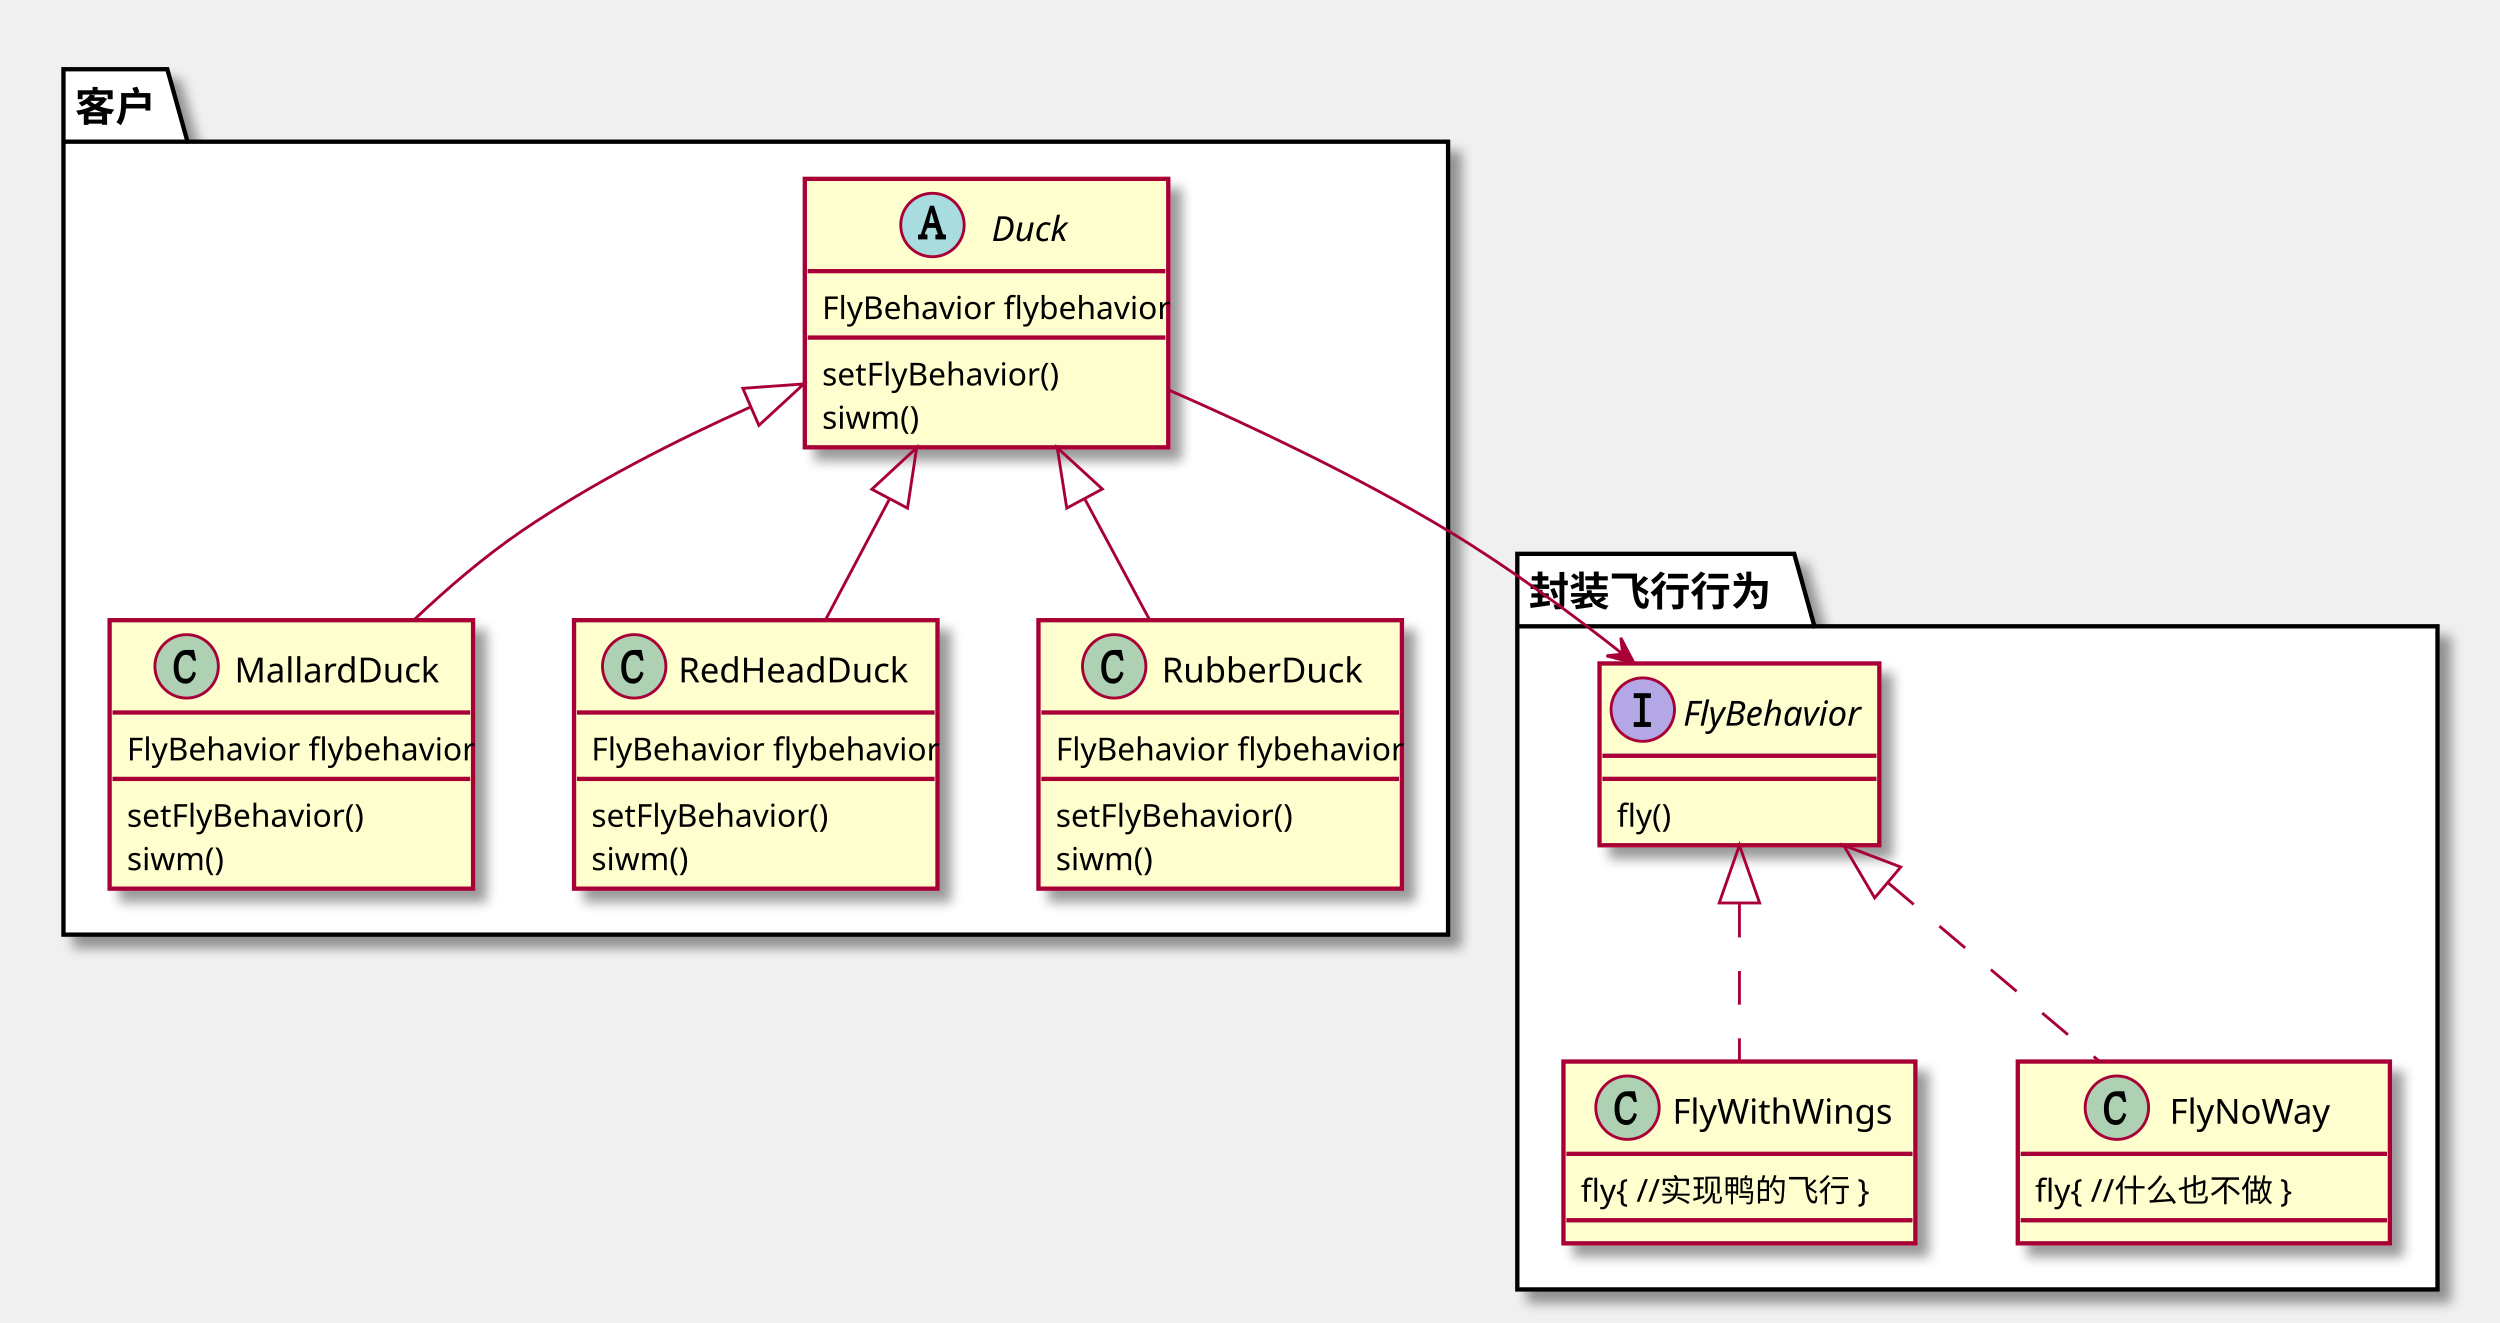
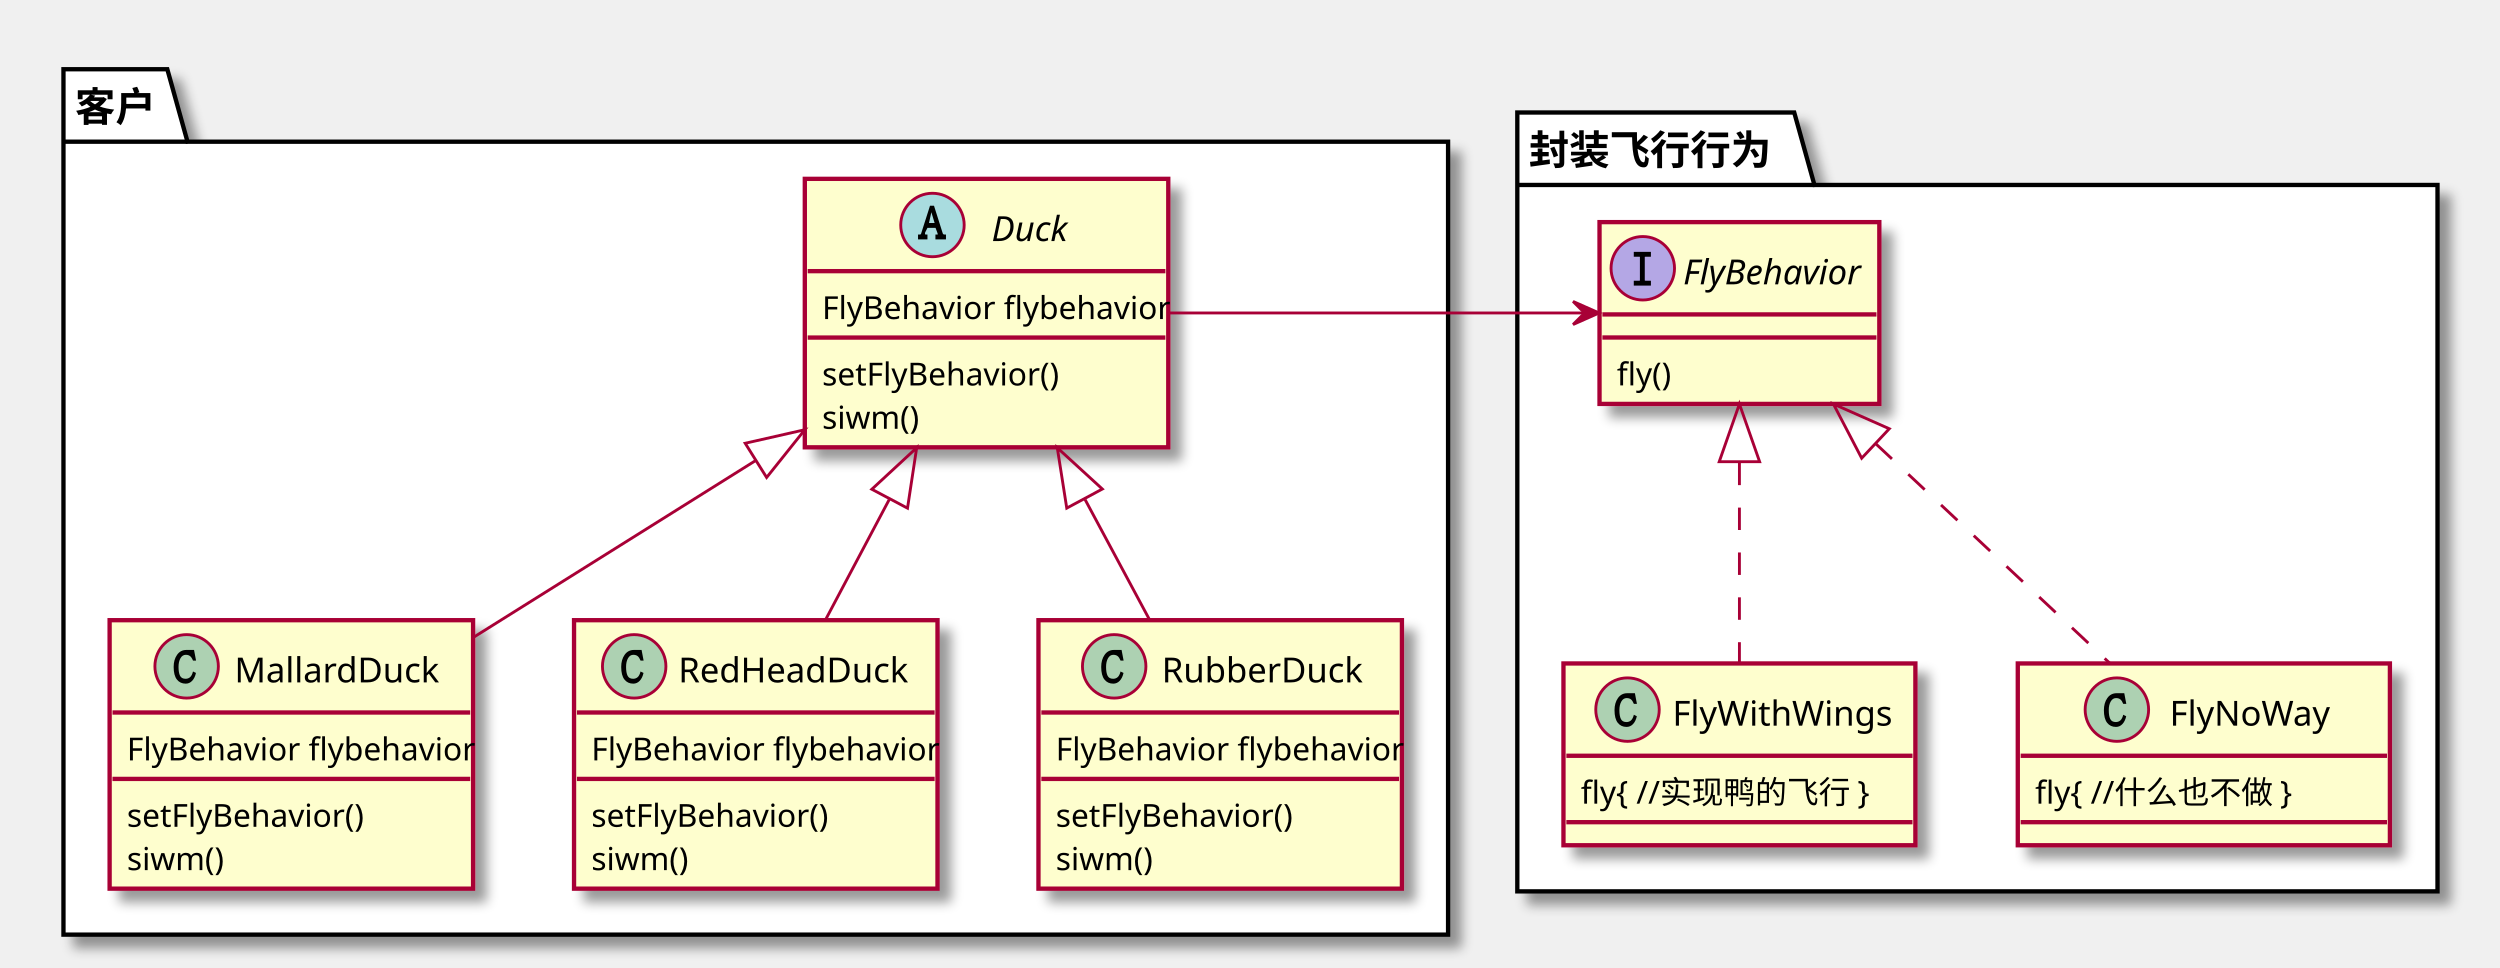
- <svg xmlns="http://www.w3.org/2000/svg" contentScriptType="application/ecmascript" contentStyleType="text/css" height="275.4px" preserveAspectRatio="none" style="width:520px;height:275px;" version="1.1" viewBox="0 0 520 275" width="520.2px" zoomAndPan="magnify">
+ <svg xmlns="http://www.w3.org/2000/svg" contentScriptType="application/ecmascript" contentStyleType="text/css" height="302.4px" preserveAspectRatio="none" style="width:780px;height:302px;" version="1.1" viewBox="0 0 780 302" width="780.3px" zoomAndPan="magnify">
  <defs>
-     <filter height="300%" id="f1oztb1a7wojh6" width="300%" x="-1" y="-1">
-       <feGaussianBlur result="blurOut" stdDeviation="1.2" />
+     <filter height="300%" id="fov320n0u32i7" width="300%" x="-1" y="-1">
+       <feGaussianBlur result="blurOut" stdDeviation="1.8" />
      <feColorMatrix in="blurOut" result="blurOut2" type="matrix" values="0 0 0 0 0 0 0 0 0 0 0 0 0 0 0 0 0 0 .4 0" />
-       <feOffset dx="2.4" dy="2.4" in="blurOut2" result="blurOut3" />
+       <feOffset dx="3.6" dy="3.6" in="blurOut2" result="blurOut3" />
      <feBlend in="SourceGraphic" in2="blurOut3" mode="normal" />
    </filter>
  </defs>
  <g>
-     <polygon fill="#FFFFFF" filter="url(#f1oztb1a7wojh6)" points="13.2,14.4,34.8,14.4,39,29.472,301.2,29.472,301.2,194.4,13.2,194.4,13.2,14.4" style="stroke: #000000; stroke-width: 0.9;" />
-     <line style="stroke: #000000; stroke-width: 0.9;" x1="13.2" x2="39" y1="29.472" y2="29.472" />
-     <text fill="#000000" font-family="sans-serif" font-size="8.4" font-weight="bold" lengthAdjust="spacingAndGlyphs" textLength="18" x="15.6" y="25.226">客户</text>
-     <polygon fill="#FFFFFF" filter="url(#f1oztb1a7wojh6)" points="315.6,115.2,373.2,115.2,377.4,130.272,507,130.272,507,268.2,315.6,268.2,315.6,115.2" style="stroke: #000000; stroke-width: 0.9;" />
-     <line style="stroke: #000000; stroke-width: 0.9;" x1="315.6" x2="377.4" y1="130.272" y2="130.272" />
-     <text fill="#000000" font-family="sans-serif" font-size="8.4" font-weight="bold" lengthAdjust="spacingAndGlyphs" textLength="54" x="318" y="126.026">封装飞行行为</text>
-     <rect fill="#FEFECE" filter="url(#f1oztb1a7wojh6)" height="55.841" id="Duck" style="stroke: #A80036; stroke-width: 0.9;" width="75.6" x="167.4" y="37.2" />
-     <ellipse cx="193.95" cy="46.8" fill="#A9DCDF" rx="6.6" ry="6.6" style="stroke: #A80036; stroke-width: 0.6;" />
-     <path d="M194.597,47.4 L192.909,47.4 L192.422,48.366 Q192.394,48.459 192.394,48.544 Q192.394,48.656 192.422,48.722 Q192.45,48.788 192.581,48.788 L192.909,48.788 L192.909,49.8 L190.95,49.8 L190.95,48.788 L191.287,48.788 Q191.419,48.788 191.489,48.75 Q191.559,48.712 191.588,48.6 L193.444,42.788 L194.269,42.788 L196.088,48.534 Q196.144,48.675 196.228,48.731 Q196.312,48.788 196.425,48.788 L196.762,48.788 L196.762,49.8 L194.569,49.8 L194.569,48.788 L194.934,48.788 Q195.037,48.788 195.042,48.778 Q195.047,48.769 195.047,48.731 Q195.047,48.628 195.028,48.572 L194.597,47.4 Z M191.466,49.2 L191.466,49.2 Z M191.869,49.2 L191.869,49.2 Z M194.7,49.2 L194.7,49.2 Z M195.375,49.2 L195.375,49.2 Z M193.697,44.044 L193.744,44.044 L193.228,46.388 L194.4,46.388 L193.697,44.044 Z " />
-     <text fill="#000000" font-family="sans-serif" font-size="7.2" font-style="italic" lengthAdjust="spacingAndGlyphs" textLength="17.4" x="206.25" y="50.135">Duck</text>
-     <line style="stroke: #A80036; stroke-width: 0.9;" x1="168" x2="242.4" y1="56.4" y2="56.4" />
-     <text fill="#000000" font-family="sans-serif" font-size="6.6" lengthAdjust="spacingAndGlyphs" textLength="68.4" x="171" y="66.364">FlyBehavior flybehavior</text>
-     <line style="stroke: #A80036; stroke-width: 0.9;" x1="168" x2="242.4" y1="70.214" y2="70.214" />
-     <text fill="#000000" font-family="sans-serif" font-size="6.6" lengthAdjust="spacingAndGlyphs" textLength="48" x="171" y="80.177">setFlyBehavior()</text>
-     <text fill="#000000" font-family="sans-serif" font-size="6.6" lengthAdjust="spacingAndGlyphs" textLength="20.4" x="171" y="89.191">siwm()</text>
-     <rect fill="#FEFECE" filter="url(#f1oztb1a7wojh6)" height="55.841" id="MallardDuck" style="stroke: #A80036; stroke-width: 0.9;" width="75.6" x="22.8" y="129" />
-     <ellipse cx="38.82" cy="138.6" fill="#ADD1B2" rx="6.6" ry="6.6" style="stroke: #A80036; stroke-width: 0.6;" />
-     <path d="M38.633,142.2 Q37.47,142.2 36.795,141.342 Q36.12,140.484 36.12,138.713 Q36.12,137.213 36.833,136.2 Q37.545,135.188 38.782,135.188 Q39.054,135.188 39.317,135.188 Q39.579,135.188 39.767,135.188 Q39.917,135.188 40.015,135.188 Q40.114,135.188 40.358,135.188 L40.779,137.4 L40.142,137.4 Q39.879,136.744 39.537,136.472 Q39.195,136.2 38.642,136.2 Q37.948,136.2 37.54,136.908 Q37.133,137.616 37.133,138.713 Q37.133,139.922 37.447,140.555 Q37.761,141.188 38.604,141.188 Q39.157,141.188 39.547,140.845 Q39.936,140.503 40.142,139.669 L40.761,139.978 Q40.526,141.028 39.964,141.614 Q39.401,142.2 38.633,142.2 Z " />
-     <text fill="#000000" font-family="sans-serif" font-size="7.2" lengthAdjust="spacingAndGlyphs" textLength="40.8" x="48.78" y="141.935">MallardDuck</text>
-     <line style="stroke: #A80036; stroke-width: 0.9;" x1="23.4" x2="97.8" y1="148.2" y2="148.2" />
-     <text fill="#000000" font-family="sans-serif" font-size="6.6" lengthAdjust="spacingAndGlyphs" textLength="68.4" x="26.4" y="158.164">FlyBehavior flybehavior</text>
-     <line style="stroke: #A80036; stroke-width: 0.9;" x1="23.4" x2="97.8" y1="162.014" y2="162.014" />
-     <text fill="#000000" font-family="sans-serif" font-size="6.6" lengthAdjust="spacingAndGlyphs" textLength="48" x="26.4" y="171.977">setFlyBehavior()</text>
-     <text fill="#000000" font-family="sans-serif" font-size="6.6" lengthAdjust="spacingAndGlyphs" textLength="20.4" x="26.4" y="180.991">siwm()</text>
-     <rect fill="#FEFECE" filter="url(#f1oztb1a7wojh6)" height="55.841" id="RedHeadDuck" style="stroke: #A80036; stroke-width: 0.9;" width="75.6" x="119.4" y="129" />
-     <ellipse cx="131.91" cy="138.6" fill="#ADD1B2" rx="6.6" ry="6.6" style="stroke: #A80036; stroke-width: 0.6;" />
-     <path d="M131.722,142.2 Q130.56,142.2 129.885,141.342 Q129.21,140.484 129.21,138.713 Q129.21,137.213 129.923,136.2 Q130.635,135.188 131.873,135.188 Q132.144,135.188 132.407,135.188 Q132.669,135.188 132.857,135.188 Q133.007,135.188 133.105,135.188 Q133.204,135.188 133.447,135.188 L133.869,137.4 L133.232,137.4 Q132.969,136.744 132.627,136.472 Q132.285,136.2 131.732,136.2 Q131.038,136.2 130.63,136.908 Q130.222,137.616 130.222,138.713 Q130.222,139.922 130.537,140.555 Q130.851,141.188 131.694,141.188 Q132.248,141.188 132.637,140.845 Q133.026,140.503 133.232,139.669 L133.851,139.978 Q133.616,141.028 133.054,141.614 Q132.491,142.2 131.722,142.2 Z " />
-     <text fill="#000000" font-family="sans-serif" font-size="7.2" lengthAdjust="spacingAndGlyphs" textLength="48.6" x="141.09" y="141.935">RedHeadDuck</text>
-     <line style="stroke: #A80036; stroke-width: 0.9;" x1="120" x2="194.4" y1="148.2" y2="148.2" />
-     <text fill="#000000" font-family="sans-serif" font-size="6.6" lengthAdjust="spacingAndGlyphs" textLength="68.4" x="123" y="158.164">FlyBehavior flybehavior</text>
-     <line style="stroke: #A80036; stroke-width: 0.9;" x1="120" x2="194.4" y1="162.014" y2="162.014" />
-     <text fill="#000000" font-family="sans-serif" font-size="6.6" lengthAdjust="spacingAndGlyphs" textLength="48" x="123" y="171.977">setFlyBehavior()</text>
-     <text fill="#000000" font-family="sans-serif" font-size="6.6" lengthAdjust="spacingAndGlyphs" textLength="20.4" x="123" y="180.991">siwm()</text>
-     <rect fill="#FEFECE" filter="url(#f1oztb1a7wojh6)" height="55.841" id="RubberDuck" style="stroke: #A80036; stroke-width: 0.9;" width="75.6" x="216" y="129" />
-     <ellipse cx="231.75" cy="138.6" fill="#ADD1B2" rx="6.6" ry="6.6" style="stroke: #A80036; stroke-width: 0.6;" />
-     <path d="M231.562,142.2 Q230.4,142.2 229.725,141.342 Q229.05,140.484 229.05,138.713 Q229.05,137.213 229.762,136.2 Q230.475,135.188 231.713,135.188 Q231.984,135.188 232.247,135.188 Q232.509,135.188 232.697,135.188 Q232.847,135.188 232.945,135.188 Q233.044,135.188 233.287,135.188 L233.709,137.4 L233.072,137.4 Q232.809,136.744 232.467,136.472 Q232.125,136.2 231.572,136.2 Q230.878,136.2 230.47,136.908 Q230.062,137.616 230.062,138.713 Q230.062,139.922 230.377,140.555 Q230.691,141.188 231.534,141.188 Q232.088,141.188 232.477,140.845 Q232.866,140.503 233.072,139.669 L233.691,139.978 Q233.456,141.028 232.894,141.614 Q232.331,142.2 231.562,142.2 Z " />
-     <text fill="#000000" font-family="sans-serif" font-size="7.2" lengthAdjust="spacingAndGlyphs" textLength="41.4" x="241.65" y="141.935">RubberDuck</text>
-     <line style="stroke: #A80036; stroke-width: 0.9;" x1="216.6" x2="291" y1="148.2" y2="148.2" />
-     <text fill="#000000" font-family="sans-serif" font-size="6.6" lengthAdjust="spacingAndGlyphs" textLength="68.4" x="219.6" y="158.164">FlyBehavior flybehavior</text>
-     <line style="stroke: #A80036; stroke-width: 0.9;" x1="216.6" x2="291" y1="162.014" y2="162.014" />
-     <text fill="#000000" font-family="sans-serif" font-size="6.6" lengthAdjust="spacingAndGlyphs" textLength="48" x="219.6" y="171.977">setFlyBehavior()</text>
-     <text fill="#000000" font-family="sans-serif" font-size="6.6" lengthAdjust="spacingAndGlyphs" textLength="20.4" x="219.6" y="180.991">siwm()</text>
-     <rect fill="#FEFECE" filter="url(#f1oztb1a7wojh6)" height="37.814" id="FlyBehavior" style="stroke: #A80036; stroke-width: 0.9;" width="58.2" x="332.7" y="138" />
-     <ellipse cx="341.7" cy="147.6" fill="#B4A7E5" rx="6.6" ry="6.6" style="stroke: #A80036; stroke-width: 0.6;" />
-     <path d="M339.825,145.2 L339.825,144.188 L343.387,144.188 L343.387,145.2 L342.262,145.2 Q342.169,145.2 342.141,145.219 Q342.113,145.238 342.113,145.266 L342.113,150.122 Q342.113,150.15 342.141,150.169 Q342.169,150.188 342.262,150.188 L343.387,150.188 L343.387,151.2 L339.825,151.2 L339.825,150.188 L340.95,150.188 Q341.072,150.188 341.086,150.178 Q341.1,150.169 341.1,150.122 L341.1,145.266 Q341.1,145.219 341.086,145.209 Q341.072,145.2 340.95,145.2 L339.825,145.2 Z " />
-     <text fill="#000000" font-family="sans-serif" font-size="7.2" font-style="italic" lengthAdjust="spacingAndGlyphs" textLength="39" x="350.1" y="150.935">FlyBehavior</text>
-     <line style="stroke: #A80036; stroke-width: 0.9;" x1="333.3" x2="390.3" y1="157.2" y2="157.2" />
-     <line style="stroke: #A80036; stroke-width: 0.9;" x1="333.3" x2="390.3" y1="162" y2="162" />
-     <text fill="#000000" font-family="sans-serif" font-size="6.6" lengthAdjust="spacingAndGlyphs" textLength="12" x="336.3" y="171.964">fly()</text>
-     <rect fill="#FEFECE" filter="url(#f1oztb1a7wojh6)" height="37.814" id="FlyWithWings" style="stroke: #A80036; stroke-width: 0.9;" width="73.2" x="325.2" y="220.8" />
-     <ellipse cx="338.52" cy="230.4" fill="#ADD1B2" rx="6.6" ry="6.6" style="stroke: #A80036; stroke-width: 0.6;" />
-     <path d="M338.332,234 Q337.17,234 336.495,233.142 Q335.82,232.284 335.82,230.512 Q335.82,229.012 336.533,228 Q337.245,226.988 338.483,226.988 Q338.754,226.988 339.017,226.988 Q339.279,226.988 339.467,226.988 Q339.617,226.988 339.715,226.988 Q339.814,226.988 340.058,226.988 L340.479,229.2 L339.842,229.2 Q339.579,228.544 339.237,228.272 Q338.895,228 338.342,228 Q337.648,228 337.24,228.708 Q336.832,229.416 336.832,230.512 Q336.832,231.722 337.147,232.355 Q337.461,232.988 338.304,232.988 Q338.858,232.988 339.247,232.645 Q339.636,232.303 339.842,231.469 L340.461,231.778 Q340.226,232.828 339.664,233.414 Q339.101,234 338.332,234 Z " />
-     <text fill="#000000" font-family="sans-serif" font-size="7.2" lengthAdjust="spacingAndGlyphs" textLength="44.4" x="347.88" y="233.735">FlyWithWings</text>
-     <line style="stroke: #A80036; stroke-width: 0.9;" x1="325.8" x2="397.8" y1="240" y2="240" />
-     <text fill="#000000" font-family="sans-serif" font-size="6.6" lengthAdjust="spacingAndGlyphs" textLength="66" x="328.8" y="249.964">fly{    //实现鸭的飞行  }</text>
-     <line style="stroke: #A80036; stroke-width: 0.9;" x1="325.8" x2="397.8" y1="253.814" y2="253.814" />
-     <rect fill="#FEFECE" filter="url(#f1oztb1a7wojh6)" height="37.814" id="FlyNoWay" style="stroke: #A80036; stroke-width: 0.9;" width="77.4" x="419.7" y="220.8" />
-     <ellipse cx="440.31" cy="230.4" fill="#ADD1B2" rx="6.6" ry="6.6" style="stroke: #A80036; stroke-width: 0.6;" />
-     <path d="M440.123,234 Q438.96,234 438.285,233.142 Q437.61,232.284 437.61,230.512 Q437.61,229.012 438.322,228 Q439.035,226.988 440.272,226.988 Q440.544,226.988 440.807,226.988 Q441.069,226.988 441.257,226.988 Q441.407,226.988 441.505,226.988 Q441.604,226.988 441.848,226.988 L442.269,229.2 L441.632,229.2 Q441.369,228.544 441.027,228.272 Q440.685,228 440.132,228 Q439.438,228 439.03,228.708 Q438.623,229.416 438.623,230.512 Q438.623,231.722 438.937,232.355 Q439.251,232.988 440.094,232.988 Q440.647,232.988 441.037,232.645 Q441.426,232.303 441.632,231.469 L442.251,231.778 Q442.016,232.828 441.454,233.414 Q440.891,234 440.123,234 Z " />
-     <text fill="#000000" font-family="sans-serif" font-size="7.2" lengthAdjust="spacingAndGlyphs" textLength="32.4" x="451.29" y="233.735">FlyNoWay</text>
-     <line style="stroke: #A80036; stroke-width: 0.9;" x1="420.3" x2="496.5" y1="240" y2="240" />
-     <text fill="#000000" font-family="sans-serif" font-size="6.6" lengthAdjust="spacingAndGlyphs" textLength="70.2" x="423.3" y="249.964">fly{    //什么也不做        }</text>
-     <line style="stroke: #A80036; stroke-width: 0.9;" x1="420.3" x2="496.5" y1="253.814" y2="253.814" />
-     <path d="M156.025,84.692 C140.277,91.744 123.161,100.477 108.6,110.4 C100.787,115.724 93.055,122.348 86.152,128.891 " fill="none" id="Duck-MallardDuck" style="stroke: #A80036; stroke-width: 0.6;" />
-     <polygon fill="none" points="154.512,80.77,167.194,79.861,157.847,88.48,154.512,80.77" style="stroke: #A80036; stroke-width: 0.6;" />
-     <path d="M184.96,103.903 C180.5,112.322 175.861,121.077 171.682,128.965 " fill="none" id="Duck-RedHeadDuck" style="stroke: #A80036; stroke-width: 0.6;" />
-     <polygon fill="none" points="181.339,101.767,190.668,93.129,188.762,105.699,181.339,101.767" style="stroke: #A80036; stroke-width: 0.6;" />
-     <path d="M225.693,103.903 C230.209,112.322 234.905,121.077 239.137,128.965 " fill="none" id="Duck-RubberDuck" style="stroke: #A80036; stroke-width: 0.6;" />
-     <polygon fill="none" points="221.885,105.689,219.913,93.129,229.287,101.718,221.885,105.689" style="stroke: #A80036; stroke-width: 0.6;" />
-     <path d="M361.8,187.973 C361.8,198.925 361.8,210.938 361.8,220.566 " fill="none" id="FlyBehavior-FlyWithWings" style="stroke: #A80036; stroke-width: 0.6; stroke-dasharray: 7.0,7.0;" />
-     <polygon fill="none" points="357.6,187.813,361.8,175.813,366,187.813,357.6,187.813" style="stroke: #A80036; stroke-width: 0.6;" />
-     <path d="M392.705,183.606 C407.01,195.69 423.665,209.759 436.627,220.708 " fill="none" id="FlyBehavior-FlyNoWay" style="stroke: #A80036; stroke-width: 0.6; stroke-dasharray: 7.0,7.0;" />
-     <polygon fill="none" points="389.936,186.765,383.479,175.813,395.356,180.348,389.936,186.765" style="stroke: #A80036; stroke-width: 0.6;" />
-     <path d="M243.074,81.11 C261.137,89.014 282.773,99.304 301.2,110.4 C313.709,117.932 326.723,127.526 337.471,135.994 " fill="none" id="Duck-FlyBehavior" style="stroke: #A80036; stroke-width: 0.6;" />
-     <polygon fill="#A80036" points="339.869,137.894,337.128,132.659,337.518,136.031,334.147,136.421,339.869,137.894" style="stroke: #A80036; stroke-width: 0.6;" />
+     <polygon fill="#FFFFFF" filter="url(#fov320n0u32i7)" points="19.8,21.6,52.2,21.6,58.5,44.208,451.8,44.208,451.8,291.6,19.8,291.6,19.8,21.6" style="stroke: #000000; stroke-width: 1.35;" />
+     <line style="stroke: #000000; stroke-width: 1.35;" x1="19.8" x2="58.5" y1="44.208" y2="44.208" />
+     <text fill="#000000" font-family="sans-serif" font-size="12.6" font-weight="bold" lengthAdjust="spacingAndGlyphs" textLength="27" x="23.4" y="37.84">客户</text>
+     <polygon fill="#FFFFFF" filter="url(#fov320n0u32i7)" points="473.4,35.1,559.8,35.1,566.1,57.708,760.5,57.708,760.5,278.1,473.4,278.1,473.4,35.1" style="stroke: #000000; stroke-width: 1.35;" />
+     <line style="stroke: #000000; stroke-width: 1.35;" x1="473.4" x2="566.1" y1="57.708" y2="57.708" />
+     <text fill="#000000" font-family="sans-serif" font-size="12.6" font-weight="bold" lengthAdjust="spacingAndGlyphs" textLength="81" x="477" y="51.34">封装飞行行为</text>
+     <rect fill="#FEFECE" filter="url(#fov320n0u32i7)" height="83.762" id="Duck" style="stroke: #A80036; stroke-width: 1.35;" width="113.4" x="251.1" y="55.8" />
+     <ellipse cx="290.925" cy="70.2" fill="#A9DCDF" rx="9.9" ry="9.9" style="stroke: #A80036; stroke-width: 0.9;" />
+     <path d="M291.895,71.1 L289.364,71.1 L288.633,72.548 Q288.591,72.689 288.591,72.816 Q288.591,72.984 288.633,73.083 Q288.675,73.181 288.872,73.181 L289.364,73.181 L289.364,74.7 L286.425,74.7 L286.425,73.181 L286.931,73.181 Q287.128,73.181 287.234,73.125 Q287.339,73.069 287.381,72.9 L290.166,64.181 L291.403,64.181 L294.131,72.802 Q294.216,73.013 294.342,73.097 Q294.469,73.181 294.637,73.181 L295.144,73.181 L295.144,74.7 L291.853,74.7 L291.853,73.181 L292.402,73.181 Q292.556,73.181 292.563,73.167 Q292.57,73.153 292.57,73.097 Q292.57,72.942 292.542,72.858 L291.895,71.1 Z M287.198,73.8 L287.198,73.8 Z M287.803,73.8 L287.803,73.8 Z M292.05,73.8 L292.05,73.8 Z M293.062,73.8 L293.062,73.8 Z M290.545,66.066 L290.616,66.066 L289.842,69.581 L291.6,69.581 L290.545,66.066 Z " />
+     <text fill="#000000" font-family="sans-serif" font-size="10.8" font-style="italic" lengthAdjust="spacingAndGlyphs" textLength="26.1" x="309.375" y="75.202">Duck</text>
+     <line style="stroke: #A80036; stroke-width: 1.35;" x1="252" x2="363.6" y1="84.6" y2="84.6" />
+     <text fill="#000000" font-family="sans-serif" font-size="9.9" lengthAdjust="spacingAndGlyphs" textLength="102.6" x="256.5" y="99.545">FlyBehavior flybehavior</text>
+     <line style="stroke: #A80036; stroke-width: 1.35;" x1="252" x2="363.6" y1="105.321" y2="105.321" />
+     <text fill="#000000" font-family="sans-serif" font-size="9.9" lengthAdjust="spacingAndGlyphs" textLength="72" x="256.5" y="120.266">setFlyBehavior()</text>
+     <text fill="#000000" font-family="sans-serif" font-size="9.9" lengthAdjust="spacingAndGlyphs" textLength="30.6" x="256.5" y="133.787">siwm()</text>
+     <rect fill="#FEFECE" filter="url(#fov320n0u32i7)" height="83.762" id="MallardDuck" style="stroke: #A80036; stroke-width: 1.35;" width="113.4" x="34.2" y="193.5" />
+     <ellipse cx="58.23" cy="207.9" fill="#ADD1B2" rx="9.9" ry="9.9" style="stroke: #A80036; stroke-width: 0.9;" />
+     <path d="M57.949,213.3 Q56.205,213.3 55.193,212.013 Q54.18,210.727 54.18,208.069 Q54.18,205.819 55.249,204.3 Q56.318,202.781 58.174,202.781 Q58.582,202.781 58.975,202.781 Q59.369,202.781 59.65,202.781 Q59.875,202.781 60.023,202.781 Q60.171,202.781 60.536,202.781 L61.169,206.1 L60.213,206.1 Q59.819,205.116 59.306,204.708 Q58.792,204.3 57.963,204.3 Q56.922,204.3 56.31,205.362 Q55.699,206.423 55.699,208.069 Q55.699,209.883 56.17,210.832 Q56.641,211.781 57.907,211.781 Q58.736,211.781 59.32,211.268 Q59.903,210.755 60.213,209.503 L61.141,209.967 Q60.789,211.542 59.946,212.421 Q59.102,213.3 57.949,213.3 Z " />
+     <text fill="#000000" font-family="sans-serif" font-size="10.8" lengthAdjust="spacingAndGlyphs" textLength="61.2" x="73.17" y="212.902">MallardDuck</text>
+     <line style="stroke: #A80036; stroke-width: 1.35;" x1="35.1" x2="146.7" y1="222.3" y2="222.3" />
+     <text fill="#000000" font-family="sans-serif" font-size="9.9" lengthAdjust="spacingAndGlyphs" textLength="102.6" x="39.6" y="237.245">FlyBehavior flybehavior</text>
+     <line style="stroke: #A80036; stroke-width: 1.35;" x1="35.1" x2="146.7" y1="243.021" y2="243.021" />
+     <text fill="#000000" font-family="sans-serif" font-size="9.9" lengthAdjust="spacingAndGlyphs" textLength="72" x="39.6" y="257.966">setFlyBehavior()</text>
+     <text fill="#000000" font-family="sans-serif" font-size="9.9" lengthAdjust="spacingAndGlyphs" textLength="30.6" x="39.6" y="271.487">siwm()</text>
+     <rect fill="#FEFECE" filter="url(#fov320n0u32i7)" height="83.762" id="RedHeadDuck" style="stroke: #A80036; stroke-width: 1.35;" width="113.4" x="179.1" y="193.5" />
+     <ellipse cx="197.865" cy="207.9" fill="#ADD1B2" rx="9.9" ry="9.9" style="stroke: #A80036; stroke-width: 0.9;" />
+     <path d="M197.584,213.3 Q195.84,213.3 194.827,212.013 Q193.815,210.727 193.815,208.069 Q193.815,205.819 194.884,204.3 Q195.952,202.781 197.809,202.781 Q198.217,202.781 198.61,202.781 Q199.004,202.781 199.285,202.781 Q199.51,202.781 199.658,202.781 Q199.806,202.781 200.171,202.781 L200.804,206.1 L199.848,206.1 Q199.454,205.116 198.941,204.708 Q198.428,204.3 197.598,204.3 Q196.557,204.3 195.946,205.362 Q195.334,206.423 195.334,208.069 Q195.334,209.883 195.805,210.832 Q196.276,211.781 197.542,211.781 Q198.371,211.781 198.955,211.268 Q199.538,210.755 199.848,209.503 L200.776,209.967 Q200.424,211.542 199.581,212.421 Q198.737,213.3 197.584,213.3 Z " />
+     <text fill="#000000" font-family="sans-serif" font-size="10.8" lengthAdjust="spacingAndGlyphs" textLength="72.9" x="211.635" y="212.902">RedHeadDuck</text>
+     <line style="stroke: #A80036; stroke-width: 1.35;" x1="180" x2="291.6" y1="222.3" y2="222.3" />
+     <text fill="#000000" font-family="sans-serif" font-size="9.9" lengthAdjust="spacingAndGlyphs" textLength="102.6" x="184.5" y="237.245">FlyBehavior flybehavior</text>
+     <line style="stroke: #A80036; stroke-width: 1.35;" x1="180" x2="291.6" y1="243.021" y2="243.021" />
+     <text fill="#000000" font-family="sans-serif" font-size="9.9" lengthAdjust="spacingAndGlyphs" textLength="72" x="184.5" y="257.966">setFlyBehavior()</text>
+     <text fill="#000000" font-family="sans-serif" font-size="9.9" lengthAdjust="spacingAndGlyphs" textLength="30.6" x="184.5" y="271.487">siwm()</text>
+     <rect fill="#FEFECE" filter="url(#fov320n0u32i7)" height="83.762" id="RubberDuck" style="stroke: #A80036; stroke-width: 1.35;" width="113.4" x="324" y="193.5" />
+     <ellipse cx="347.625" cy="207.9" fill="#ADD1B2" rx="9.9" ry="9.9" style="stroke: #A80036; stroke-width: 0.9;" />
+     <path d="M347.344,213.3 Q345.6,213.3 344.587,212.013 Q343.575,210.727 343.575,208.069 Q343.575,205.819 344.644,204.3 Q345.712,202.781 347.569,202.781 Q347.977,202.781 348.37,202.781 Q348.764,202.781 349.045,202.781 Q349.27,202.781 349.418,202.781 Q349.566,202.781 349.931,202.781 L350.564,206.1 L349.608,206.1 Q349.214,205.116 348.701,204.708 Q348.188,204.3 347.358,204.3 Q346.317,204.3 345.705,205.362 Q345.094,206.423 345.094,208.069 Q345.094,209.883 345.565,210.832 Q346.036,211.781 347.302,211.781 Q348.131,211.781 348.715,211.268 Q349.298,210.755 349.608,209.503 L350.536,209.967 Q350.184,211.542 349.341,212.421 Q348.497,213.3 347.344,213.3 Z " />
+     <text fill="#000000" font-family="sans-serif" font-size="10.8" lengthAdjust="spacingAndGlyphs" textLength="62.1" x="362.475" y="212.902">RubberDuck</text>
+     <line style="stroke: #A80036; stroke-width: 1.35;" x1="324.9" x2="436.5" y1="222.3" y2="222.3" />
+     <text fill="#000000" font-family="sans-serif" font-size="9.9" lengthAdjust="spacingAndGlyphs" textLength="102.6" x="329.4" y="237.245">FlyBehavior flybehavior</text>
+     <line style="stroke: #A80036; stroke-width: 1.35;" x1="324.9" x2="436.5" y1="243.021" y2="243.021" />
+     <text fill="#000000" font-family="sans-serif" font-size="9.9" lengthAdjust="spacingAndGlyphs" textLength="72" x="329.4" y="257.966">setFlyBehavior()</text>
+     <text fill="#000000" font-family="sans-serif" font-size="9.9" lengthAdjust="spacingAndGlyphs" textLength="30.6" x="329.4" y="271.487">siwm()</text>
+     <rect fill="#FEFECE" filter="url(#fov320n0u32i7)" height="56.721" id="FlyBehavior" style="stroke: #A80036; stroke-width: 1.35;" width="87.3" x="499.05" y="69.3" />
+     <ellipse cx="512.55" cy="83.7" fill="#B4A7E5" rx="9.9" ry="9.9" style="stroke: #A80036; stroke-width: 0.9;" />
+     <path d="M509.738,80.1 L509.738,78.581 L515.081,78.581 L515.081,80.1 L513.394,80.1 Q513.253,80.1 513.211,80.128 Q513.169,80.156 513.169,80.198 L513.169,87.483 Q513.169,87.525 513.211,87.553 Q513.253,87.581 513.394,87.581 L515.081,87.581 L515.081,89.1 L509.738,89.1 L509.738,87.581 L511.425,87.581 Q511.608,87.581 511.629,87.567 Q511.65,87.553 511.65,87.483 L511.65,80.198 Q511.65,80.128 511.629,80.114 Q511.608,80.1 511.425,80.1 L509.738,80.1 Z " />
+     <text fill="#000000" font-family="sans-serif" font-size="10.8" font-style="italic" lengthAdjust="spacingAndGlyphs" textLength="58.5" x="525.15" y="88.702">FlyBehavior</text>
+     <line style="stroke: #A80036; stroke-width: 1.35;" x1="499.95" x2="585.45" y1="98.1" y2="98.1" />
+     <line style="stroke: #A80036; stroke-width: 1.35;" x1="499.95" x2="585.45" y1="105.3" y2="105.3" />
+     <text fill="#000000" font-family="sans-serif" font-size="9.9" lengthAdjust="spacingAndGlyphs" textLength="18" x="504.45" y="120.245">fly()</text>
+     <rect fill="#FEFECE" filter="url(#fov320n0u32i7)" height="56.721" id="FlyWithWings" style="stroke: #A80036; stroke-width: 1.35;" width="109.8" x="487.8" y="207" />
+     <ellipse cx="507.78" cy="221.4" fill="#ADD1B2" rx="9.9" ry="9.9" style="stroke: #A80036; stroke-width: 0.9;" />
+     <path d="M507.499,226.8 Q505.755,226.8 504.743,225.513 Q503.73,224.227 503.73,221.569 Q503.73,219.319 504.799,217.8 Q505.868,216.281 507.724,216.281 Q508.132,216.281 508.525,216.281 Q508.919,216.281 509.2,216.281 Q509.425,216.281 509.573,216.281 Q509.721,216.281 510.086,216.281 L510.719,219.6 L509.763,219.6 Q509.369,218.616 508.856,218.208 Q508.342,217.8 507.513,217.8 Q506.472,217.8 505.861,218.862 Q505.249,219.923 505.249,221.569 Q505.249,223.383 505.72,224.332 Q506.191,225.281 507.457,225.281 Q508.286,225.281 508.87,224.768 Q509.453,224.255 509.763,223.003 L510.691,223.467 Q510.339,225.042 509.496,225.921 Q508.652,226.8 507.499,226.8 Z " />
+     <text fill="#000000" font-family="sans-serif" font-size="10.8" lengthAdjust="spacingAndGlyphs" textLength="66.6" x="521.82" y="226.402">FlyWithWings</text>
+     <line style="stroke: #A80036; stroke-width: 1.35;" x1="488.7" x2="596.7" y1="235.8" y2="235.8" />
+     <text fill="#000000" font-family="sans-serif" font-size="9.9" lengthAdjust="spacingAndGlyphs" textLength="99" x="493.2" y="250.745">fly{    //实现鸭的飞行  }</text>
+     <line style="stroke: #A80036; stroke-width: 1.35;" x1="488.7" x2="596.7" y1="256.521" y2="256.521" />
+     <rect fill="#FEFECE" filter="url(#fov320n0u32i7)" height="56.721" id="FlyNoWay" style="stroke: #A80036; stroke-width: 1.35;" width="116.1" x="629.55" y="207" />
+     <ellipse cx="660.465" cy="221.4" fill="#ADD1B2" rx="9.9" ry="9.9" style="stroke: #A80036; stroke-width: 0.9;" />
+     <path d="M660.184,226.8 Q658.44,226.8 657.428,225.513 Q656.415,224.227 656.415,221.569 Q656.415,219.319 657.484,217.8 Q658.553,216.281 660.409,216.281 Q660.817,216.281 661.21,216.281 Q661.604,216.281 661.885,216.281 Q662.11,216.281 662.258,216.281 Q662.406,216.281 662.771,216.281 L663.404,219.6 L662.448,219.6 Q662.054,218.616 661.541,218.208 Q661.028,217.8 660.198,217.8 Q659.157,217.8 658.545,218.862 Q657.934,219.923 657.934,221.569 Q657.934,223.383 658.405,224.332 Q658.876,225.281 660.141,225.281 Q660.971,225.281 661.555,224.768 Q662.138,224.255 662.448,223.003 L663.376,223.467 Q663.024,225.042 662.181,225.921 Q661.337,226.8 660.184,226.8 Z " />
+     <text fill="#000000" font-family="sans-serif" font-size="10.8" lengthAdjust="spacingAndGlyphs" textLength="48.6" x="676.935" y="226.402">FlyNoWay</text>
+     <line style="stroke: #A80036; stroke-width: 1.35;" x1="630.45" x2="744.75" y1="235.8" y2="235.8" />
+     <text fill="#000000" font-family="sans-serif" font-size="9.9" lengthAdjust="spacingAndGlyphs" textLength="105.3" x="634.95" y="250.745">fly{    //什么也不做        }</text>
+     <line style="stroke: #A80036; stroke-width: 1.35;" x1="630.45" x2="744.75" y1="256.521" y2="256.521" />
+     <path d="M235.64,143.762 C207.005,161.703 174.557,182.035 147.65,198.893 " fill="none" id="Duck-MallardDuck" style="stroke: #A80036; stroke-width: 0.9;" />
+     <polygon fill="none" points="232.497,138.297,251.095,134.078,239.187,148.974,232.497,138.297" style="stroke: #A80036; stroke-width: 0.9;" />
+     <path d="M277.44,155.854 C270.75,168.483 263.792,181.615 257.523,193.447 " fill="none" id="Duck-RedHeadDuck" style="stroke: #A80036; stroke-width: 0.9;" />
+     <polygon fill="none" points="272.009,152.65,286.002,139.694,283.143,158.548,272.009,152.65" style="stroke: #A80036; stroke-width: 0.9;" />
+     <path d="M338.539,155.854 C345.314,168.483 352.358,181.615 358.705,193.447 " fill="none" id="Duck-RubberDuck" style="stroke: #A80036; stroke-width: 0.9;" />
+     <polygon fill="none" points="332.827,158.533,329.87,139.694,343.93,152.577,332.827,158.533" style="stroke: #A80036; stroke-width: 0.9;" />
+     <path d="M542.7,144.37 C542.7,165.154 542.7,189.039 542.7,206.989 " fill="none" id="FlyBehavior-FlyWithWings" style="stroke: #A80036; stroke-width: 0.9; stroke-dasharray: 7.0,7.0;" />
+     <polygon fill="none" points="536.4,144.051,542.7,126.051,549,144.051,536.4,144.051" style="stroke: #A80036; stroke-width: 0.9;" />
+     <path d="M585.179,138.391 C608.692,160.443 637.316,187.29 658.321,206.989 " fill="none" id="FlyBehavior-FlyNoWay" style="stroke: #A80036; stroke-width: 0.9; stroke-dasharray: 7.0,7.0;" />
+     <polygon fill="none" points="580.842,142.96,572.023,126.051,589.461,133.77,580.842,142.96" style="stroke: #A80036; stroke-width: 0.9;" />
+     <path d="M364.69,97.65 C407.851,97.65 451.013,97.65 494.175,97.65 " fill="none" id="Duck-FlyBehavior" style="stroke: #A80036; stroke-width: 0.9;" />
+     <polygon fill="#A80036" points="498.892,97.65,490.793,94.05,494.392,97.65,490.793,101.25,498.892,97.65" style="stroke: #A80036; stroke-width: 0.9;" />
  </g>
</svg>
